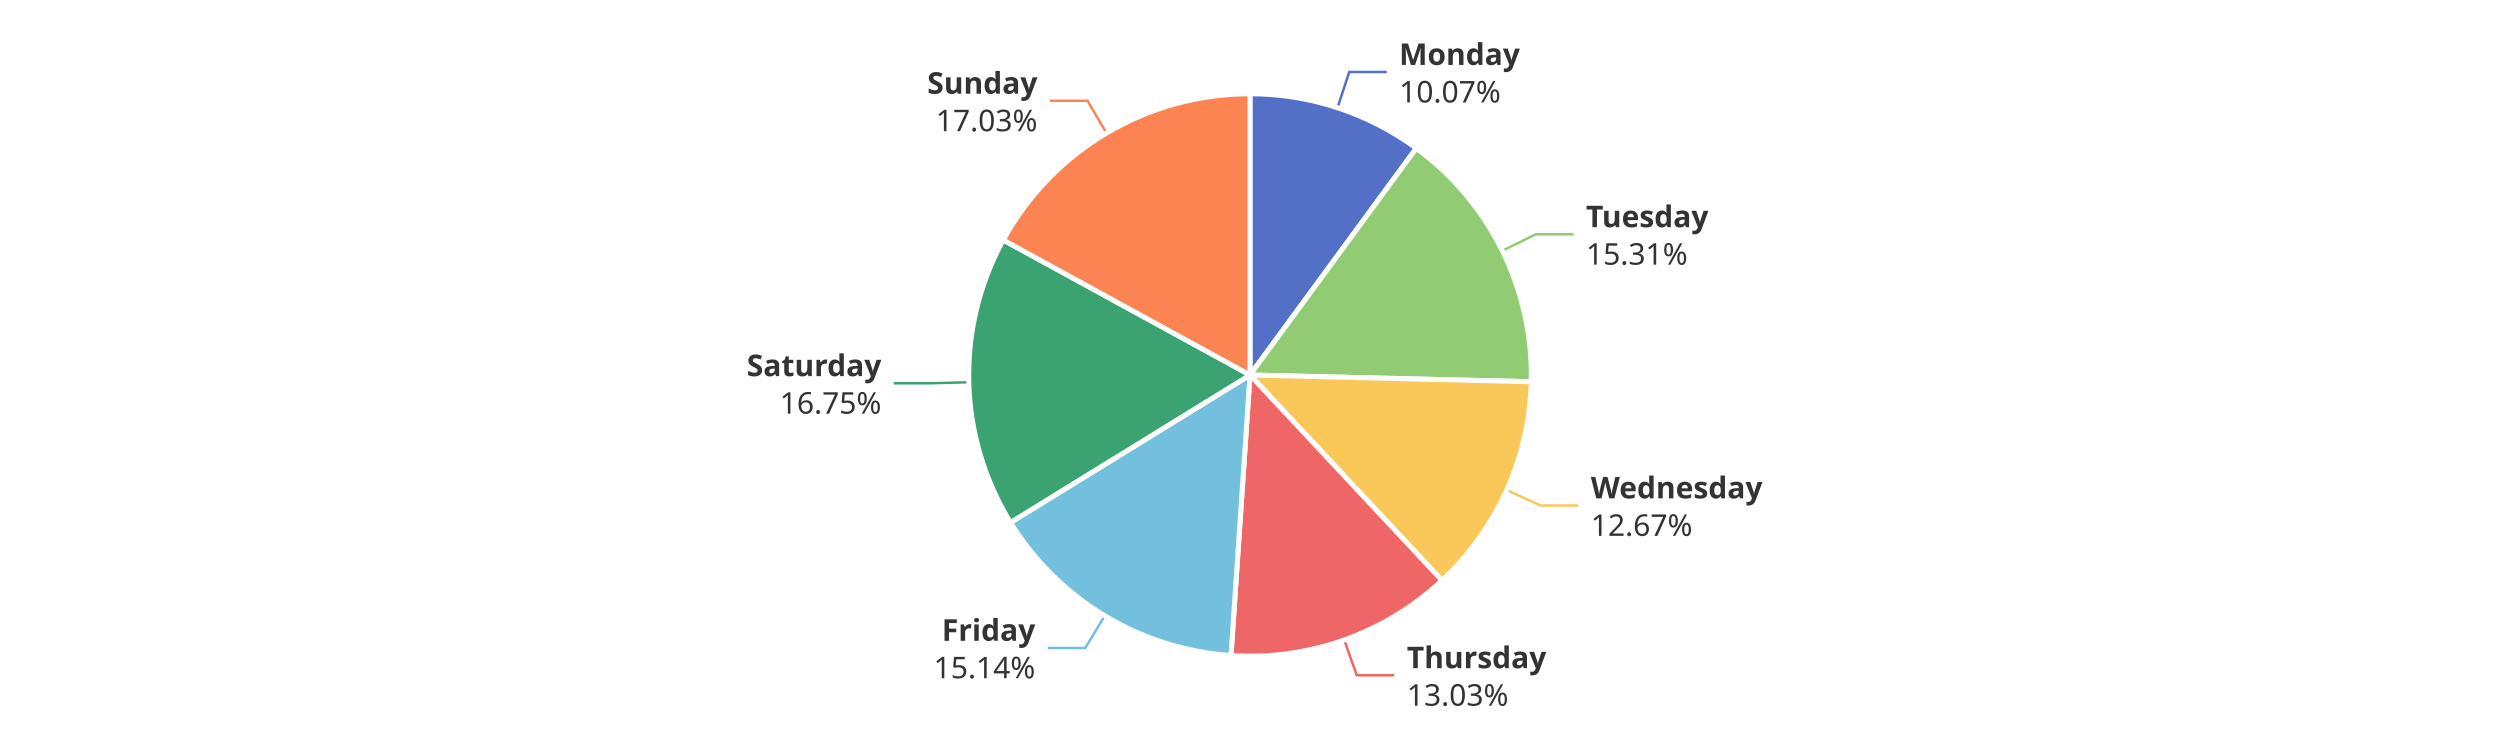
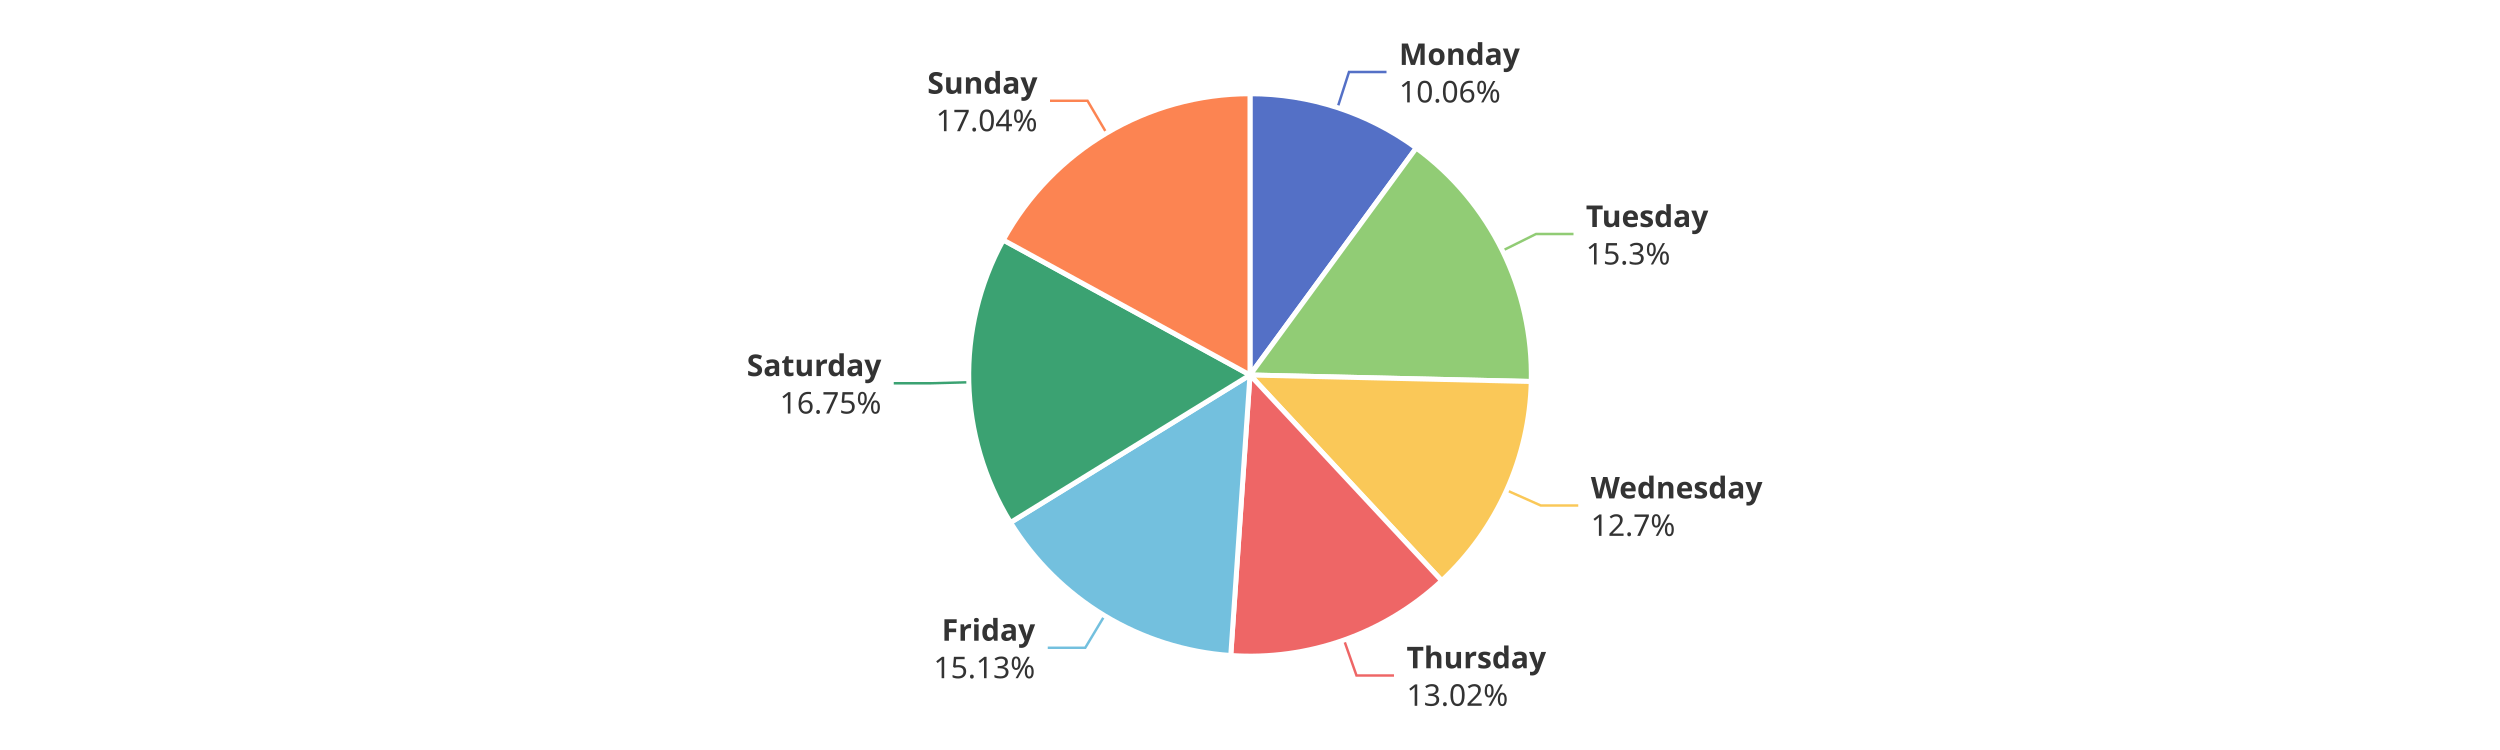
<svg xmlns="http://www.w3.org/2000/svg" width="1000" height="300" version="1.1" baseProfile="full" viewBox="0 0 1000 300">
  <rect width="1000" height="300" x="0" y="0" id="0" fill="#ffffff" />
-   <polyline points="535 43.1 539.7 28.8 554.7 28.8" fill="none" stroke="#5470c6" />
-   <polyline points="600.9 100.3 614.4 93.7 629.4 93.7" fill="none" stroke="#91cc75" />
-   <polyline points="602.6 196 616.3 202.2 631.3 202.2" fill="none" stroke="#fac858" />
-   <polyline points="537.7 256 542.7 270.1 557.7 270.1" fill="none" stroke="#ee6666" />
-   <polyline points="441.9 246.3 434.1 259.2 419.1 259.2" fill="none" stroke="#73c0de" />
+   <polyline points="535 43.1 539.6 28.8 554.6 28.8" fill="none" stroke="#5470c6" />
+   <polyline points="600.9 100.3 614.4 93.6 629.4 93.6" fill="none" stroke="#91cc75" />
+   <polyline points="602.6 196.1 616.3 202.2 631.3 202.2" fill="none" stroke="#fac858" />
+   <polyline points="537.6 256 542.6 270.2 557.6 270.2" fill="none" stroke="#ee6666" />
+   <polyline points="441.8 246.3 434.1 259.1 419.1 259.1" fill="none" stroke="#73c0de" />
  <polyline points="387.5 152.9 372.5 153.3 357.5 153.3" fill="none" stroke="#3ba272" />
  <polyline points="442.6 53.2 435 40.3 420 40.3" fill="none" stroke="#fc8452" />
-   <path d="M500 37.5A112.5 112.5 0 0 1 566.5 59.3L500 150Z" fill="#5470c6" stroke="#fff" stroke-width="2" stroke-linejoin="round" />
-   <path d="M566.5 59.3A112.5 112.5 0 0 1 612.5 152.7L500 150Z" fill="#91cc75" stroke="#fff" stroke-width="2" stroke-linejoin="round" />
-   <path d="M612.5 152.7A112.5 112.5 0 0 1 576.8 232.2L500 150Z" fill="#fac858" stroke="#fff" stroke-width="2" stroke-linejoin="round" />
-   <path d="M576.8 232.2A112.5 112.5 0 0 1 492.4 262.2L500 150Z" fill="#ee6666" stroke="#fff" stroke-width="2" stroke-linejoin="round" />
-   <path d="M492.4 262.2A112.5 112.5 0 0 1 404.2 209L500 150Z" fill="#73c0de" stroke="#fff" stroke-width="2" stroke-linejoin="round" />
+   <path d="M500 37.5A112.5 112.5 0 0 1 566.5 59.2L500 150Z" fill="#5470c6" stroke="#fff" stroke-width="2" stroke-linejoin="round" />
+   <path d="M566.5 59.2A112.5 112.5 0 0 1 612.5 152.6L500 150Z" fill="#91cc75" stroke="#fff" stroke-width="2" stroke-linejoin="round" />
+   <path d="M612.5 152.6A112.5 112.5 0 0 1 576.7 232.3L500 150Z" fill="#fac858" stroke="#fff" stroke-width="2" stroke-linejoin="round" />
+   <path d="M576.7 232.3A112.5 112.5 0 0 1 492.3 262.2L500 150Z" fill="#ee6666" stroke="#fff" stroke-width="2" stroke-linejoin="round" />
+   <path d="M492.3 262.2A112.5 112.5 0 0 1 404.2 209L500 150Z" fill="#73c0de" stroke="#fff" stroke-width="2" stroke-linejoin="round" />
  <path d="M404.2 209A112.5 112.5 0 0 1 401.3 96L500 150Z" fill="#3ba272" stroke="#fff" stroke-width="2" stroke-linejoin="round" />
  <path d="M401.3 96A112.5 112.5 0 0 1 500 37.5L500 150Z" fill="#fc8452" stroke="#fff" stroke-width="2" stroke-linejoin="round" />
-   <path d="M0 -15l42.8 0l0 30l-42.8 0Z" transform="translate(559.6624 28.826)" fill="none" />
-   <text dominant-baseline="central" text-anchor="start" style="font-size:12px;font-family:sans-serif;font-weight:bold;" y="-7.5" transform="translate(559.6624 28.826)" fill="#333" stroke="rgb(255,255,255)" stroke-width="2" paint-order="stroke" stroke-miterlimit="2">Monday</text>
-   <text dominant-baseline="central" text-anchor="start" style="font-size:12px;font-family:sans-serif;" y="7.5" transform="translate(559.6624 28.826)" fill="#333" stroke="rgb(255,255,255)" stroke-width="2" paint-order="stroke" stroke-miterlimit="2">10.07%</text>
-   <path d="M0 -15l46.2 0l0 30l-46.2 0Z" transform="translate(634.404 93.7152)" fill="none" />
-   <text dominant-baseline="central" text-anchor="start" style="font-size:12px;font-family:sans-serif;font-weight:bold;" y="-7.5" transform="translate(634.404 93.7152)" fill="#333" stroke="rgb(255,255,255)" stroke-width="2" paint-order="stroke" stroke-miterlimit="2">Tuesday</text>
-   <text dominant-baseline="central" text-anchor="start" style="font-size:12px;font-family:sans-serif;" y="7.5" transform="translate(634.404 93.7152)" fill="#333" stroke="rgb(255,255,255)" stroke-width="2" paint-order="stroke" stroke-miterlimit="2">15.31%</text>
-   <path d="M0 -15l63.6 0l0 30l-63.6 0Z" transform="translate(636.3294 202.1892)" fill="none" />
-   <text dominant-baseline="central" text-anchor="start" style="font-size:12px;font-family:sans-serif;font-weight:bold;" y="-7.5" transform="translate(636.3294 202.1892)" fill="#333" stroke="rgb(255,255,255)" stroke-width="2" paint-order="stroke" stroke-miterlimit="2">Wednesday</text>
-   <text dominant-baseline="central" text-anchor="start" style="font-size:12px;font-family:sans-serif;" y="7.5" transform="translate(636.3294 202.1892)" fill="#333" stroke="rgb(255,255,255)" stroke-width="2" paint-order="stroke" stroke-miterlimit="2">12.67%</text>
-   <path d="M0 -15l50.2 0l0 30l-50.2 0Z" transform="translate(562.7324 270.1257)" fill="none" />
-   <text dominant-baseline="central" text-anchor="start" style="font-size:12px;font-family:sans-serif;font-weight:bold;" y="-7.5" transform="translate(562.7324 270.1257)" fill="#333" stroke="rgb(255,255,255)" stroke-width="2" paint-order="stroke" stroke-miterlimit="2">Thursday</text>
-   <text dominant-baseline="central" text-anchor="start" style="font-size:12px;font-family:sans-serif;" y="7.5" transform="translate(562.7324 270.1257)" fill="#333" stroke="rgb(255,255,255)" stroke-width="2" paint-order="stroke" stroke-miterlimit="2">13.03%</text>
-   <path d="M-40.9 -15l40.9 0l0 30l-40.9 0Z" transform="translate(414.106 259.1523)" fill="none" />
-   <text dominant-baseline="central" text-anchor="end" style="font-size:12px;font-family:sans-serif;font-weight:bold;" y="-7.5" transform="translate(414.106 259.1523)" fill="#333" stroke="rgb(255,255,255)" stroke-width="2" paint-order="stroke" stroke-miterlimit="2">Friday</text>
-   <text dominant-baseline="central" text-anchor="end" style="font-size:12px;font-family:sans-serif;" y="7.5" transform="translate(414.106 259.1523)" fill="#333" stroke="rgb(255,255,255)" stroke-width="2" paint-order="stroke" stroke-miterlimit="2">15.14%</text>
-   <path d="M-48.2 -15l48.2 0l0 30l-48.2 0Z" transform="translate(352.5428 153.3039)" fill="none" />
-   <text dominant-baseline="central" text-anchor="end" style="font-size:12px;font-family:sans-serif;font-weight:bold;" y="-7.5" transform="translate(352.5428 153.3039)" fill="#333" stroke="rgb(255,255,255)" stroke-width="2" paint-order="stroke" stroke-miterlimit="2">Saturday</text>
-   <text dominant-baseline="central" text-anchor="end" style="font-size:12px;font-family:sans-serif;" y="7.5" transform="translate(352.5428 153.3039)" fill="#333" stroke="rgb(255,255,255)" stroke-width="2" paint-order="stroke" stroke-miterlimit="2">16.75%</text>
-   <path d="M-40.9 -15l40.9 0l0 30l-40.9 0Z" transform="translate(414.9652 40.3336)" fill="none" />
-   <text dominant-baseline="central" text-anchor="end" style="font-size:12px;font-family:sans-serif;font-weight:bold;" y="-7.5" transform="translate(414.9652 40.3336)" fill="#333" stroke="rgb(255,255,255)" stroke-width="2" paint-order="stroke" stroke-miterlimit="2">Sunday</text>
-   <text dominant-baseline="central" text-anchor="end" style="font-size:12px;font-family:sans-serif;" y="7.5" transform="translate(414.9652 40.3336)" fill="#333" stroke="rgb(255,255,255)" stroke-width="2" paint-order="stroke" stroke-miterlimit="2">17.03%</text>
+   <path d="M0 -15l42.8 0l0 30l-42.8 0Z" transform="translate(559.632 28.816)" fill="none" />
+   <text dominant-baseline="central" text-anchor="start" style="font-size:12px;font-family:sans-serif;font-weight:bold;" y="-7.5" transform="translate(559.632 28.816)" fill="#333" stroke="rgb(255,255,255)" stroke-width="2" paint-order="stroke" stroke-miterlimit="2">Monday</text>
+   <text dominant-baseline="central" text-anchor="start" style="font-size:12px;font-family:sans-serif;" y="7.5" transform="translate(559.632 28.816)" fill="#333" stroke="rgb(255,255,255)" stroke-width="2" paint-order="stroke" stroke-miterlimit="2">10.06%</text>
+   <path d="M0 -15l46.2 0l0 30l-46.2 0Z" transform="translate(634.3635 93.6329)" fill="none" />
+   <text dominant-baseline="central" text-anchor="start" style="font-size:12px;font-family:sans-serif;font-weight:bold;" y="-7.5" transform="translate(634.3635 93.6329)" fill="#333" stroke="rgb(255,255,255)" stroke-width="2" paint-order="stroke" stroke-miterlimit="2">Tuesday</text>
+   <text dominant-baseline="central" text-anchor="start" style="font-size:12px;font-family:sans-serif;" y="7.5" transform="translate(634.3635 93.6329)" fill="#333" stroke="rgb(255,255,255)" stroke-width="2" paint-order="stroke" stroke-miterlimit="2">15.3%</text>
+   <path d="M0 -15l63.6 0l0 30l-63.6 0Z" transform="translate(636.325 202.199)" fill="none" />
+   <text dominant-baseline="central" text-anchor="start" style="font-size:12px;font-family:sans-serif;font-weight:bold;" y="-7.5" transform="translate(636.325 202.199)" fill="#333" stroke="rgb(255,255,255)" stroke-width="2" paint-order="stroke" stroke-miterlimit="2">Wednesday</text>
+   <text dominant-baseline="central" text-anchor="start" style="font-size:12px;font-family:sans-serif;" y="7.5" transform="translate(636.325 202.199)" fill="#333" stroke="rgb(255,255,255)" stroke-width="2" paint-order="stroke" stroke-miterlimit="2">12.7%</text>
+   <path d="M0 -15l50.2 0l0 30l-50.2 0Z" transform="translate(562.6274 270.163)" fill="none" />
+   <text dominant-baseline="central" text-anchor="start" style="font-size:12px;font-family:sans-serif;font-weight:bold;" y="-7.5" transform="translate(562.6274 270.163)" fill="#333" stroke="rgb(255,255,255)" stroke-width="2" paint-order="stroke" stroke-miterlimit="2">Thursday</text>
+   <text dominant-baseline="central" text-anchor="start" style="font-size:12px;font-family:sans-serif;" y="7.5" transform="translate(562.6274 270.163)" fill="#333" stroke="rgb(255,255,255)" stroke-width="2" paint-order="stroke" stroke-miterlimit="2">13.02%</text>
+   <path d="M-40.9 -15l40.9 0l0 30l-40.9 0Z" transform="translate(414.0599 259.1245)" fill="none" />
+   <text dominant-baseline="central" text-anchor="end" style="font-size:12px;font-family:sans-serif;font-weight:bold;" y="-7.5" transform="translate(414.0599 259.1245)" fill="#333" stroke="rgb(255,255,255)" stroke-width="2" paint-order="stroke" stroke-miterlimit="2">Friday</text>
+   <text dominant-baseline="central" text-anchor="end" style="font-size:12px;font-family:sans-serif;" y="7.5" transform="translate(414.0599 259.1245)" fill="#333" stroke="rgb(255,255,255)" stroke-width="2" paint-order="stroke" stroke-miterlimit="2">15.13%</text>
+   <path d="M-48.2 -15l48.2 0l0 30l-48.2 0Z" transform="translate(352.5418 153.2645)" fill="none" />
+   <text dominant-baseline="central" text-anchor="end" style="font-size:12px;font-family:sans-serif;font-weight:bold;" y="-7.5" transform="translate(352.5418 153.2645)" fill="#333" stroke="rgb(255,255,255)" stroke-width="2" paint-order="stroke" stroke-miterlimit="2">Saturday</text>
+   <text dominant-baseline="central" text-anchor="end" style="font-size:12px;font-family:sans-serif;" y="7.5" transform="translate(352.5418 153.2645)" fill="#333" stroke="rgb(255,255,255)" stroke-width="2" paint-order="stroke" stroke-miterlimit="2">16.75%</text>
+   <path d="M-40.9 -15l40.9 0l0 30l-40.9 0Z" transform="translate(414.9879 40.3201)" fill="none" />
+   <text dominant-baseline="central" text-anchor="end" style="font-size:12px;font-family:sans-serif;font-weight:bold;" y="-7.5" transform="translate(414.9879 40.3201)" fill="#333" stroke="rgb(255,255,255)" stroke-width="2" paint-order="stroke" stroke-miterlimit="2">Sunday</text>
+   <text dominant-baseline="central" text-anchor="end" style="font-size:12px;font-family:sans-serif;" y="7.5" transform="translate(414.9879 40.3201)" fill="#333" stroke="rgb(255,255,255)" stroke-width="2" paint-order="stroke" stroke-miterlimit="2">17.04%</text>
</svg>
